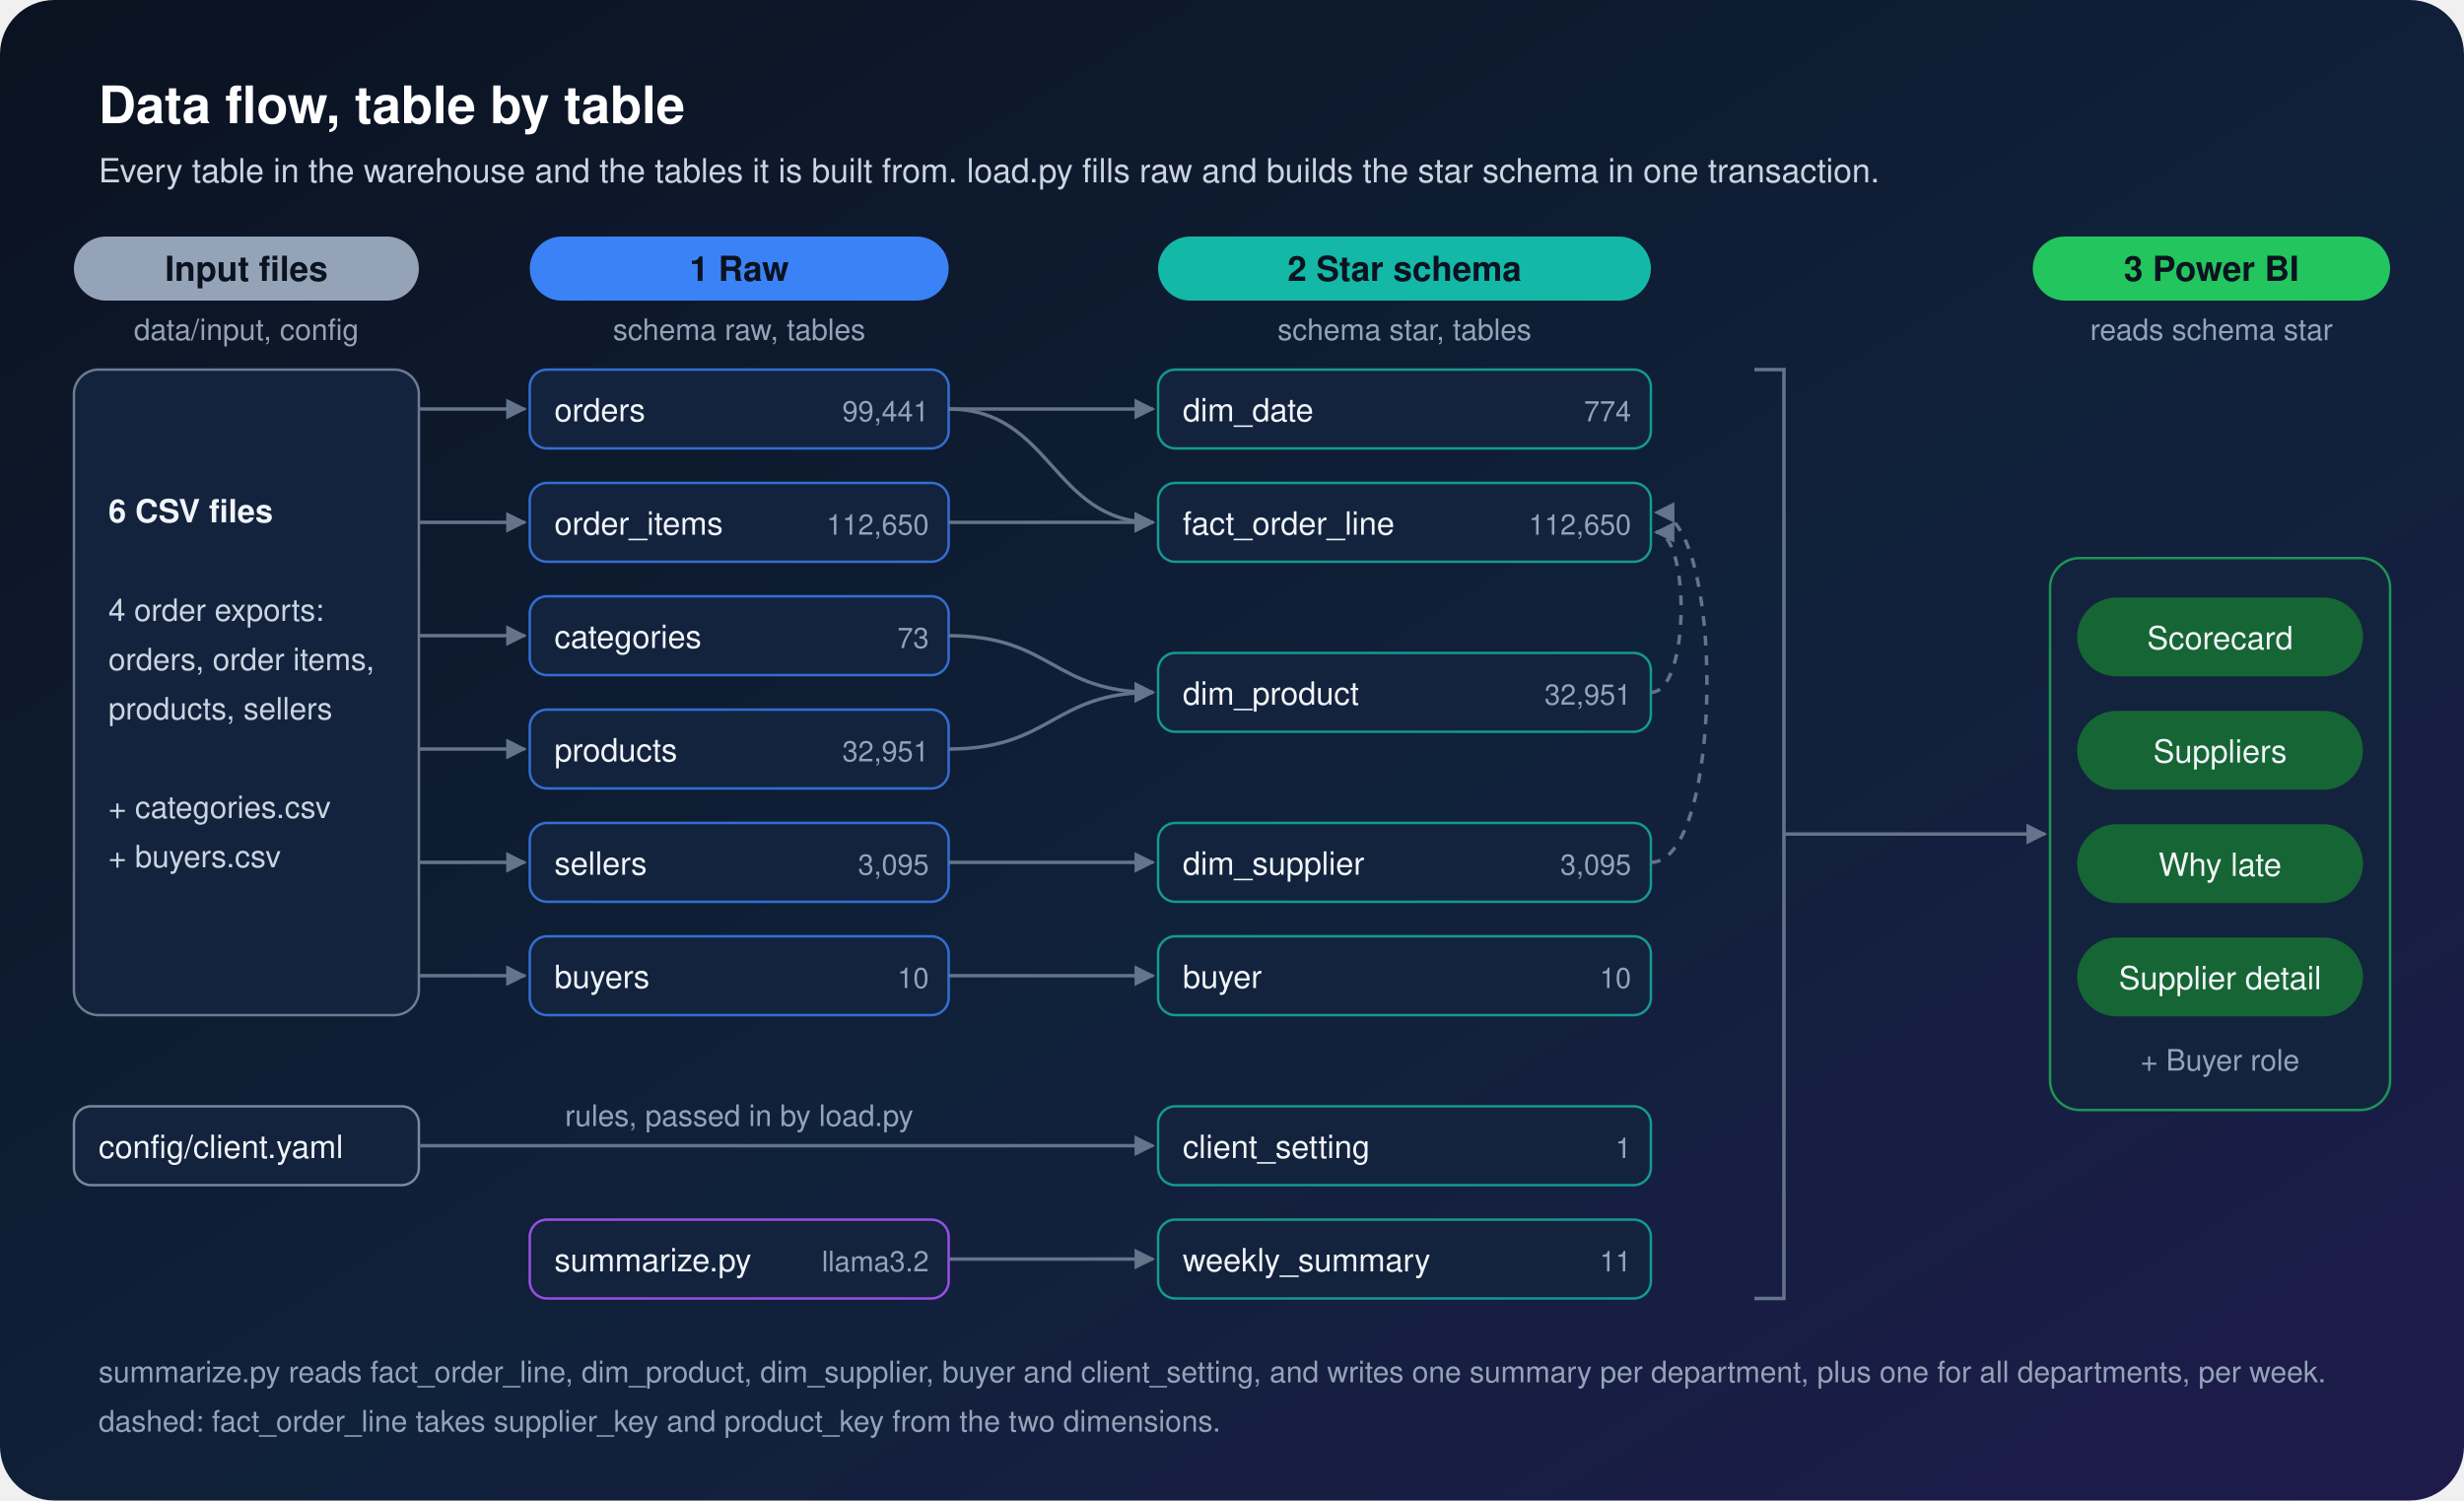
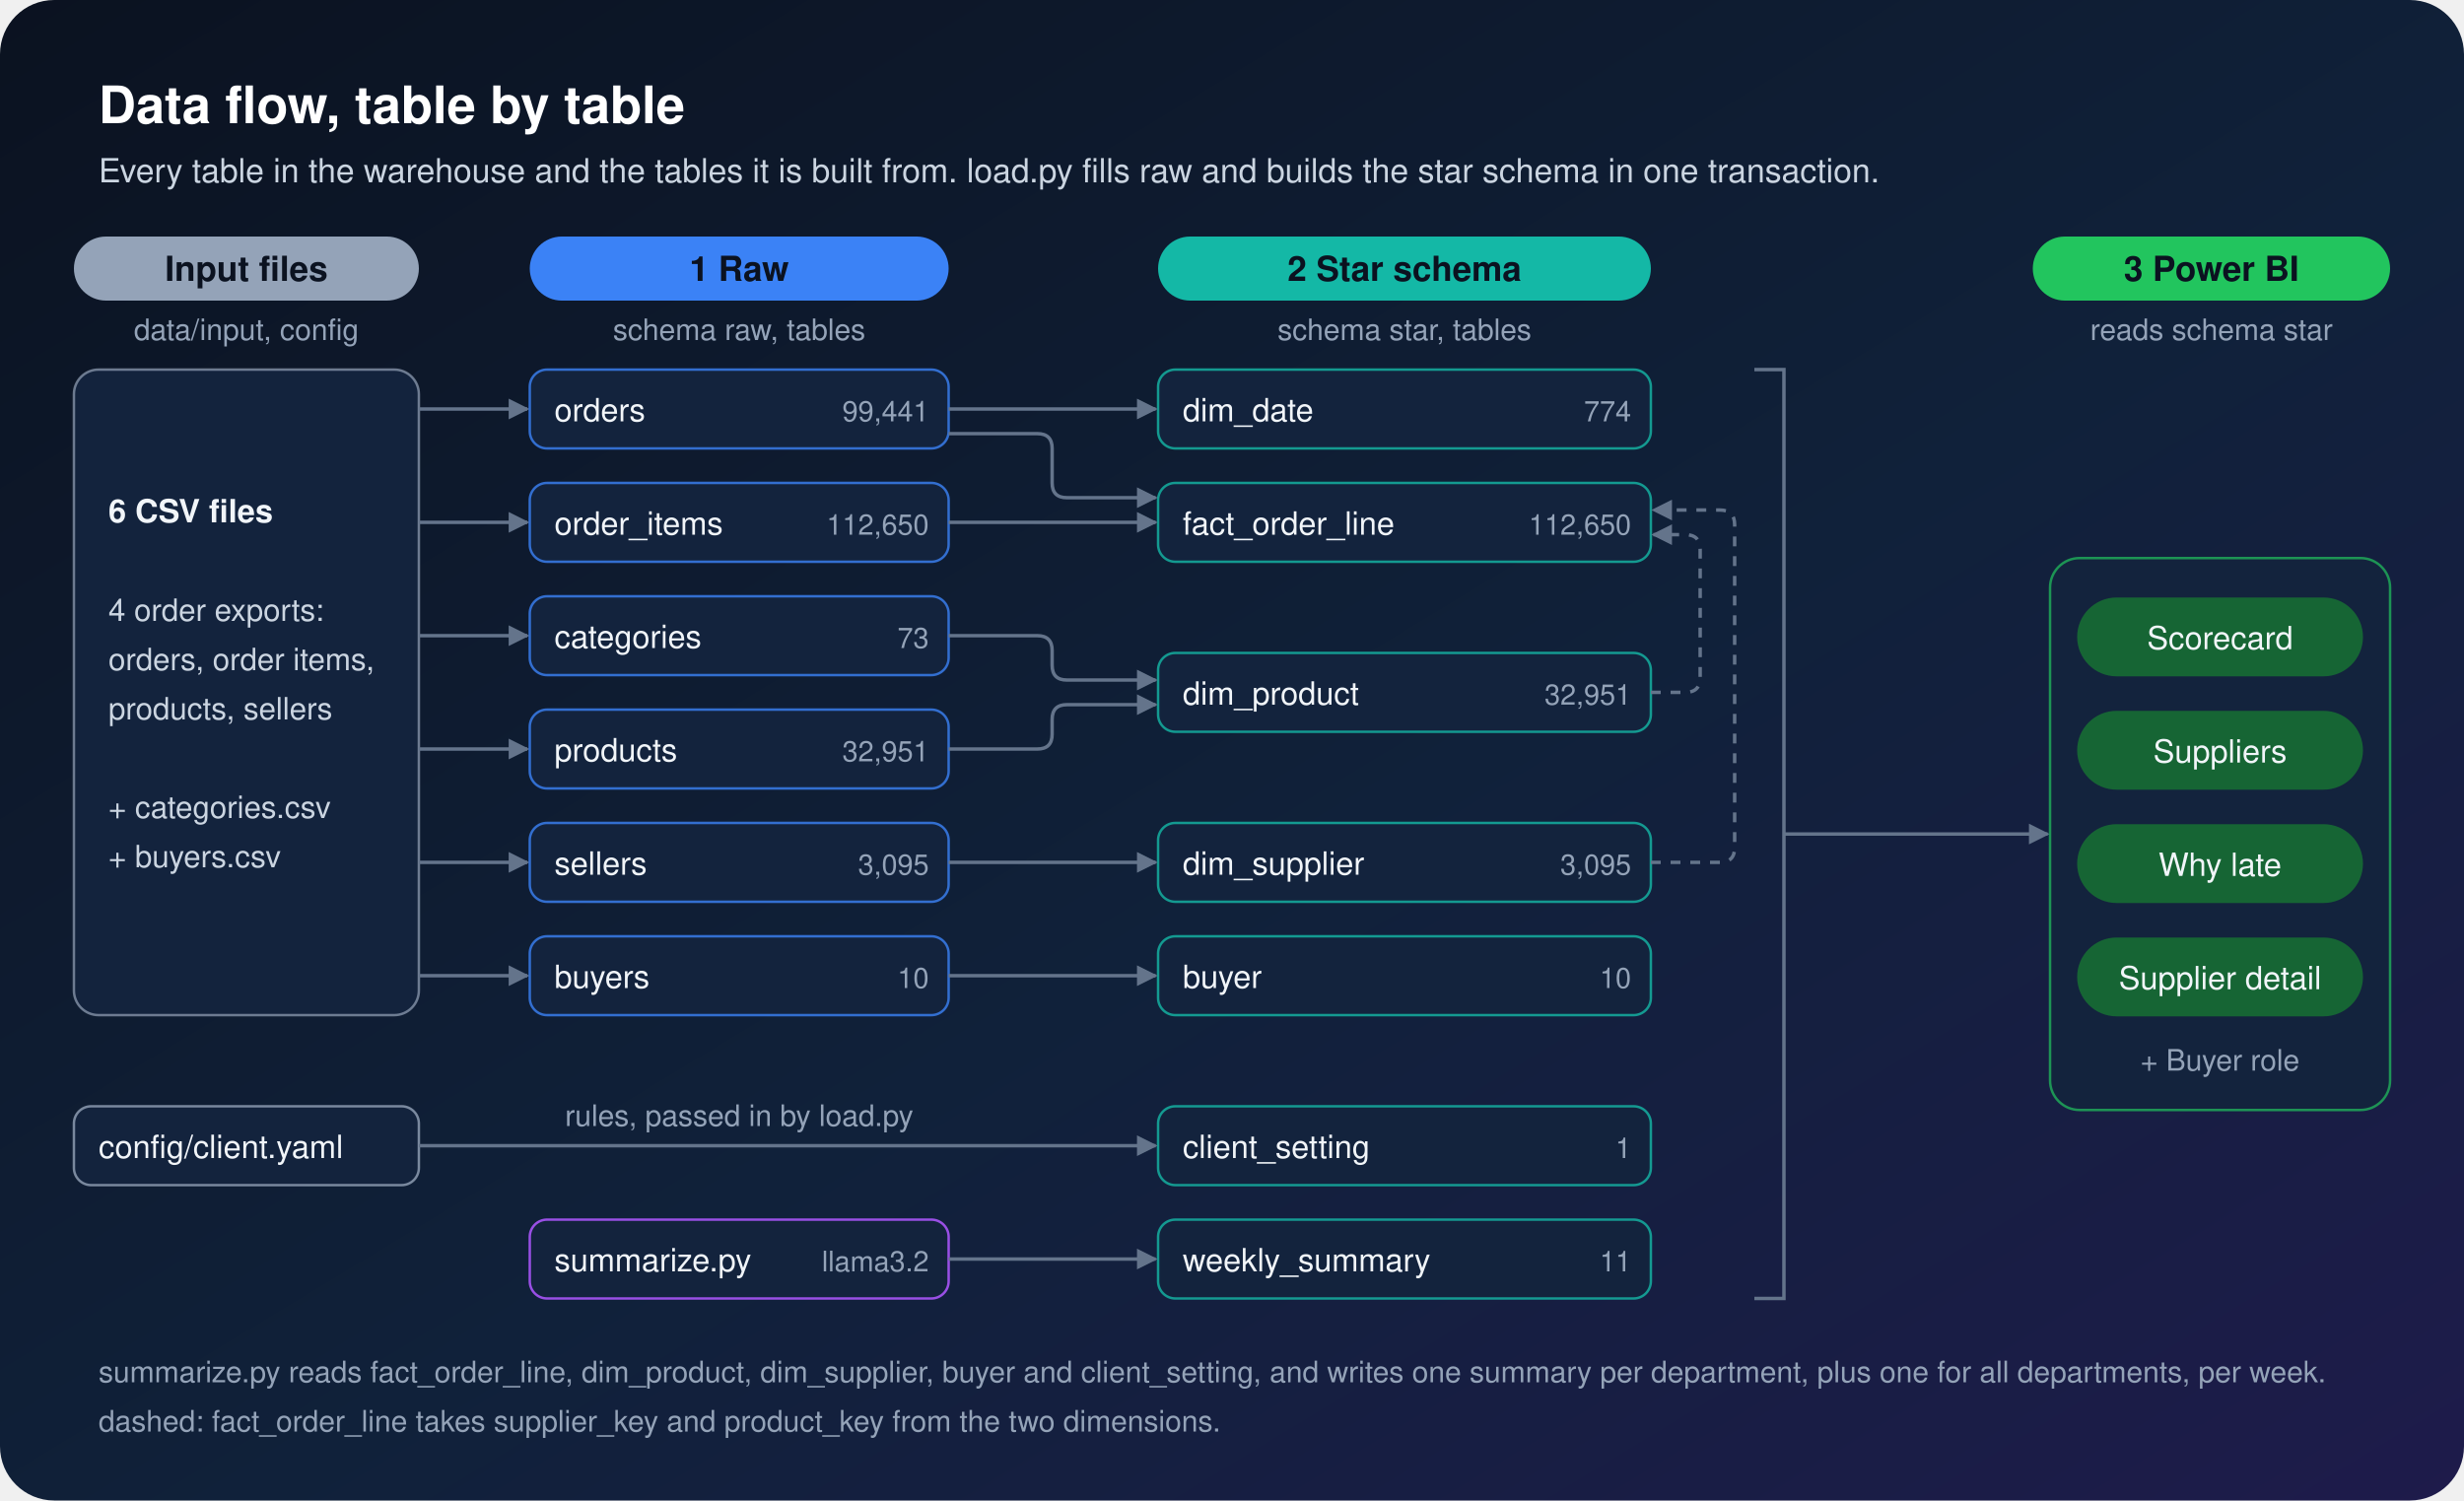
<svg xmlns="http://www.w3.org/2000/svg" viewBox="0 0 1000 609" width="1000" height="609" role="img" aria-label="Data flow, table by table: 6 input files load into 6 raw tables (orders 99,441, order_items 112,650, categories 73, products 32,951, sellers 3,095, buyers 10 rows). The star schema builds fact_order_line (112,650 rows) from order items and orders, taking its keys from dim_supplier (3,095) and dim_product (32,951, with category and department), plus dim_date (774 days) and buyer (10). The rules in config/client.yaml become client_setting (1 row), and summarize.py, with a local llama3.2 model, writes weekly_summary (11 rows). Power BI reads the star schema into four pages and a Buyer role.">
  <defs>
    <linearGradient id="bg" x1="0" y1="0" x2="1" y2="1">
      <stop offset="0" stop-color="#0B1220" />
      <stop offset="0.55" stop-color="#10213A" />
      <stop offset="1" stop-color="#1E1B4B" />
    </linearGradient>
    <marker id="arrow" viewBox="0 0 10 10" refX="9" refY="5" markerWidth="6" markerHeight="6" orient="auto">
      <path d="M0 0 L10 5 L0 10 Z" fill="#64748B" />
    </marker>
  </defs>
  <style>
    text { font-family: "Segoe UI", -apple-system, Helvetica, Arial, sans-serif; }
    .title { font-size: 21px; font-weight: 700; fill: #FFFFFF; }
    .sub { font-size: 13.5px; fill: #CBD5E1; }
    .layer { font-size: 14px; font-weight: 700; fill: #0B1220; }
    .where { font-size: 12px; fill: #94A3B8; }
    .name { font-size: 13px; fill: #F1F5F9; }
    .count { font-size: 11.5px; fill: #94A3B8; }
    .col { font-size: 12.5px; fill: #E2E8F0; }
    .key { font-size: 11px; font-weight: 700; }
    .edge { fill: none; stroke: #64748B; stroke-width: 1.4; }
  </style>
  <rect width="1000" height="609" rx="22" fill="url(#bg)" />
  <text x="40" y="50" class="title">Data flow, table by table</text>
  <text x="40" y="74" class="sub">Every table in the warehouse and the tables it is built from. load.py fills raw and builds the star schema in one transaction.</text>
  <rect x="30" y="96" width="140" height="26" rx="13" fill="#94A3B8" />
  <text x="100.0" y="114" class="layer" text-anchor="middle">Input files</text>
  <text x="100.0" y="138" class="where" text-anchor="middle">data/input, config</text>
  <rect x="215" y="96" width="170" height="26" rx="13" fill="#3B82F6" />
  <text x="300.0" y="114" class="layer" text-anchor="middle">1  Raw</text>
  <text x="300.0" y="138" class="where" text-anchor="middle">schema raw, tables</text>
  <rect x="470" y="96" width="200" height="26" rx="13" fill="#14B8A6" />
  <text x="570.0" y="114" class="layer" text-anchor="middle">2  Star schema</text>
  <text x="570.0" y="138" class="where" text-anchor="middle">schema star, tables</text>
  <rect x="825" y="96" width="145" height="26" rx="13" fill="#22C55E" />
  <text x="897.5" y="114" class="layer" text-anchor="middle">3  Power BI</text>
  <text x="897.5" y="138" class="where" text-anchor="middle">reads schema star</text>
  <rect x="30" y="150" width="140" height="262" rx="10" fill="#13233D" stroke="#94A3B8" stroke-opacity="0.7" />
  <text x="44" y="212" class="name" font-weight="700">6 CSV files</text>
  <text x="44" y="232" class="count" style="fill:#CBD5E1;font-size:12.5px" />
  <text x="44" y="252" class="count" style="fill:#CBD5E1;font-size:12.5px">4 order exports:</text>
  <text x="44" y="272" class="count" style="fill:#CBD5E1;font-size:12.5px">orders, order items,</text>
  <text x="44" y="292" class="count" style="fill:#CBD5E1;font-size:12.5px">products, sellers</text>
  <text x="44" y="312" class="count" style="fill:#CBD5E1;font-size:12.5px" />
  <text x="44" y="332" class="count" style="fill:#CBD5E1;font-size:12.5px">+ categories.csv</text>
  <text x="44" y="352" class="count" style="fill:#CBD5E1;font-size:12.5px">+ buyers.csv</text>
-   <line x1="170" y1="166.0" x2="213" y2="166.0" class="edge" marker-end="url(#arrow)" />
-   <line x1="170" y1="212.0" x2="213" y2="212.0" class="edge" marker-end="url(#arrow)" />
-   <line x1="170" y1="258.0" x2="213" y2="258.0" class="edge" marker-end="url(#arrow)" />
-   <line x1="170" y1="304.0" x2="213" y2="304.0" class="edge" marker-end="url(#arrow)" />
-   <line x1="170" y1="350.0" x2="213" y2="350.0" class="edge" marker-end="url(#arrow)" />
-   <line x1="170" y1="396.0" x2="213" y2="396.0" class="edge" marker-end="url(#arrow)" />
+   <line x1="170" y1="166.0" x2="214" y2="166.0" class="edge" marker-end="url(#arrow)" />
+   <line x1="170" y1="212.0" x2="214" y2="212.0" class="edge" marker-end="url(#arrow)" />
+   <line x1="170" y1="258.0" x2="214" y2="258.0" class="edge" marker-end="url(#arrow)" />
+   <line x1="170" y1="304.0" x2="214" y2="304.0" class="edge" marker-end="url(#arrow)" />
+   <line x1="170" y1="350.0" x2="214" y2="350.0" class="edge" marker-end="url(#arrow)" />
+   <line x1="170" y1="396.0" x2="214" y2="396.0" class="edge" marker-end="url(#arrow)" />
  <rect x="30" y="449.0" width="140" height="32" rx="7" fill="#13233D" stroke="#94A3B8" stroke-opacity="0.8" />
  <text x="40" y="470.0" class="name">config/client.yaml</text>
  <rect x="215" y="150" width="170" height="32" rx="7" fill="#13233D" stroke="#3B82F6" stroke-opacity="0.8" />
  <text x="225" y="171" class="name">orders</text>
  <text x="377" y="171" class="count" text-anchor="end">99,441</text>
  <rect x="215" y="196" width="170" height="32" rx="7" fill="#13233D" stroke="#3B82F6" stroke-opacity="0.8" />
  <text x="225" y="217" class="name">order_items</text>
  <text x="377" y="217" class="count" text-anchor="end">112,650</text>
  <rect x="215" y="242" width="170" height="32" rx="7" fill="#13233D" stroke="#3B82F6" stroke-opacity="0.8" />
  <text x="225" y="263" class="name">categories</text>
  <text x="377" y="263" class="count" text-anchor="end">73</text>
  <rect x="215" y="288" width="170" height="32" rx="7" fill="#13233D" stroke="#3B82F6" stroke-opacity="0.8" />
  <text x="225" y="309" class="name">products</text>
  <text x="377" y="309" class="count" text-anchor="end">32,951</text>
  <rect x="215" y="334" width="170" height="32" rx="7" fill="#13233D" stroke="#3B82F6" stroke-opacity="0.8" />
  <text x="225" y="355" class="name">sellers</text>
  <text x="377" y="355" class="count" text-anchor="end">3,095</text>
  <rect x="215" y="380" width="170" height="32" rx="7" fill="#13233D" stroke="#3B82F6" stroke-opacity="0.8" />
  <text x="225" y="401" class="name">buyers</text>
  <text x="377" y="401" class="count" text-anchor="end">10</text>
  <rect x="470" y="150" width="200" height="32" rx="7" fill="#13233D" stroke="#14B8A6" stroke-opacity="0.8" />
  <text x="480" y="171" class="name">dim_date</text>
  <text x="662" y="171" class="count" text-anchor="end">774</text>
  <rect x="470" y="196" width="200" height="32" rx="7" fill="#13233D" stroke="#14B8A6" stroke-opacity="0.8" />
  <text x="480" y="217" class="name">fact_order_line</text>
  <text x="662" y="217" class="count" text-anchor="end">112,650</text>
  <rect x="470" y="265.0" width="200" height="32" rx="7" fill="#13233D" stroke="#14B8A6" stroke-opacity="0.8" />
  <text x="480" y="286.0" class="name">dim_product</text>
  <text x="662" y="286.0" class="count" text-anchor="end">32,951</text>
  <rect x="470" y="334" width="200" height="32" rx="7" fill="#13233D" stroke="#14B8A6" stroke-opacity="0.8" />
  <text x="480" y="355" class="name">dim_supplier</text>
  <text x="662" y="355" class="count" text-anchor="end">3,095</text>
  <rect x="470" y="380" width="200" height="32" rx="7" fill="#13233D" stroke="#14B8A6" stroke-opacity="0.8" />
  <text x="480" y="401" class="name">buyer</text>
  <text x="662" y="401" class="count" text-anchor="end">10</text>
  <rect x="470" y="449.0" width="200" height="32" rx="7" fill="#13233D" stroke="#14B8A6" stroke-opacity="0.8" />
  <text x="480" y="470.0" class="name">client_setting</text>
  <text x="662" y="470.0" class="count" text-anchor="end">1</text>
  <rect x="470" y="495.0" width="200" height="32" rx="7" fill="#13233D" stroke="#14B8A6" stroke-opacity="0.8" />
  <text x="480" y="516.0" class="name">weekly_summary</text>
  <text x="662" y="516.0" class="count" text-anchor="end">11</text>
-   <path d="M385 166.0 C427 166.0 427 166.0 468 166.0" class="edge" marker-end="url(#arrow)" />
-   <path d="M385 166.0 C427 166.0 427 212.0 468 212.0" class="edge" marker-end="url(#arrow)" />
-   <path d="M385 212.0 C427 212.0 427 212.0 468 212.0" class="edge" marker-end="url(#arrow)" />
-   <path d="M385 258.0 C427 258.0 427 281.0 468 281.0" class="edge" marker-end="url(#arrow)" />
-   <path d="M385 304.0 C427 304.0 427 281.0 468 281.0" class="edge" marker-end="url(#arrow)" />
-   <path d="M385 350.0 C427 350.0 427 350.0 468 350.0" class="edge" marker-end="url(#arrow)" />
-   <path d="M385 396.0 C427 396.0 427 396.0 468 396.0" class="edge" marker-end="url(#arrow)" />
-   <line x1="170" y1="465.0" x2="468" y2="465.0" class="edge" marker-end="url(#arrow)" />
+   <path d="M385 166.0 H469" class="edge" marker-end="url(#arrow)" />
+   <path d="M385 176.0 H421 Q427 176.0 427 182.0 V196.0 Q427 202.0 433 202.0 H469" class="edge" marker-end="url(#arrow)" />
+   <path d="M385 212.0 H469" class="edge" marker-end="url(#arrow)" />
+   <path d="M385 258.0 H421 Q427 258.0 427 264.0 V270.0 Q427 276.0 433 276.0 H469" class="edge" marker-end="url(#arrow)" />
+   <path d="M385 304.0 H421 Q427 304.0 427 298.0 V292.0 Q427 286.0 433 286.0 H469" class="edge" marker-end="url(#arrow)" />
+   <path d="M385 350.0 H469" class="edge" marker-end="url(#arrow)" />
+   <path d="M385 396.0 H469" class="edge" marker-end="url(#arrow)" />
+   <line x1="170" y1="465.0" x2="469" y2="465.0" class="edge" marker-end="url(#arrow)" />
  <text x="300" y="457.0" class="where" text-anchor="middle">rules, passed in by load.py</text>
  <rect x="215" y="495.0" width="170" height="32" rx="7" fill="#13233D" stroke="#A855F7" stroke-opacity="0.9" />
  <text x="225" y="516.0" class="name">summarize.py</text>
  <text x="377" y="516.0" class="count" text-anchor="end">llama3.2</text>
-   <line x1="385" y1="511.0" x2="468" y2="511.0" class="edge" marker-end="url(#arrow)" />
-   <path d="M670 281.0 C686 281.0 686 216.0 672 216.0" class="edge" stroke-dasharray="4 4" marker-end="url(#arrow)" />
-   <path d="M670 350.0 C700 350.0 700 208.0 672 208.0" class="edge" stroke-dasharray="4 4" marker-end="url(#arrow)" />
+   <line x1="385" y1="511.0" x2="469" y2="511.0" class="edge" marker-end="url(#arrow)" />
+   <path d="M670 281.0 H684 Q690 281.0 690 275.0 V223.0 Q690 217.0 684 217.0 H671" class="edge" stroke-dasharray="4 4" marker-end="url(#arrow)" />
+   <path d="M670 350.0 H698 Q704 350.0 704 344.0 V213.0 Q704 207.0 698 207.0 H671" class="edge" stroke-dasharray="4 4" marker-end="url(#arrow)" />
  <path d="M712 150 H724 V527.0 H712" class="edge" stroke="#14B8A6" />
-   <line x1="724" y1="338.5" x2="830" y2="338.5" class="edge" stroke="#22C55E" marker-end="url(#arrow)" />
+   <line x1="724" y1="338.5" x2="831" y2="338.5" class="edge" stroke="#22C55E" marker-end="url(#arrow)" />
  <rect x="832" y="226.5" width="138" height="224" rx="12" fill="#13233D" stroke="#22C55E" stroke-opacity="0.7" />
  <rect x="843" y="242.5" width="116" height="32" rx="16" fill="#166534" />
  <text x="901" y="263.5" class="name" text-anchor="middle">Scorecard</text>
  <rect x="843" y="288.5" width="116" height="32" rx="16" fill="#166534" />
  <text x="901" y="309.5" class="name" text-anchor="middle">Suppliers</text>
  <rect x="843" y="334.5" width="116" height="32" rx="16" fill="#166534" />
  <text x="901" y="355.5" class="name" text-anchor="middle">Why late</text>
  <rect x="843" y="380.5" width="116" height="32" rx="16" fill="#166534" />
  <text x="901" y="401.5" class="name" text-anchor="middle">Supplier detail</text>
  <text x="901" y="434.5" class="where" text-anchor="middle">+ Buyer role</text>
  <text x="40" y="561.0" class="where">summarize.py reads fact_order_line, dim_product, dim_supplier, buyer and client_setting, and writes one summary per department, plus one for all departments, per week.</text>
  <text x="40" y="581.0" class="where">dashed: fact_order_line takes supplier_key and product_key from the two dimensions.</text>
</svg>
